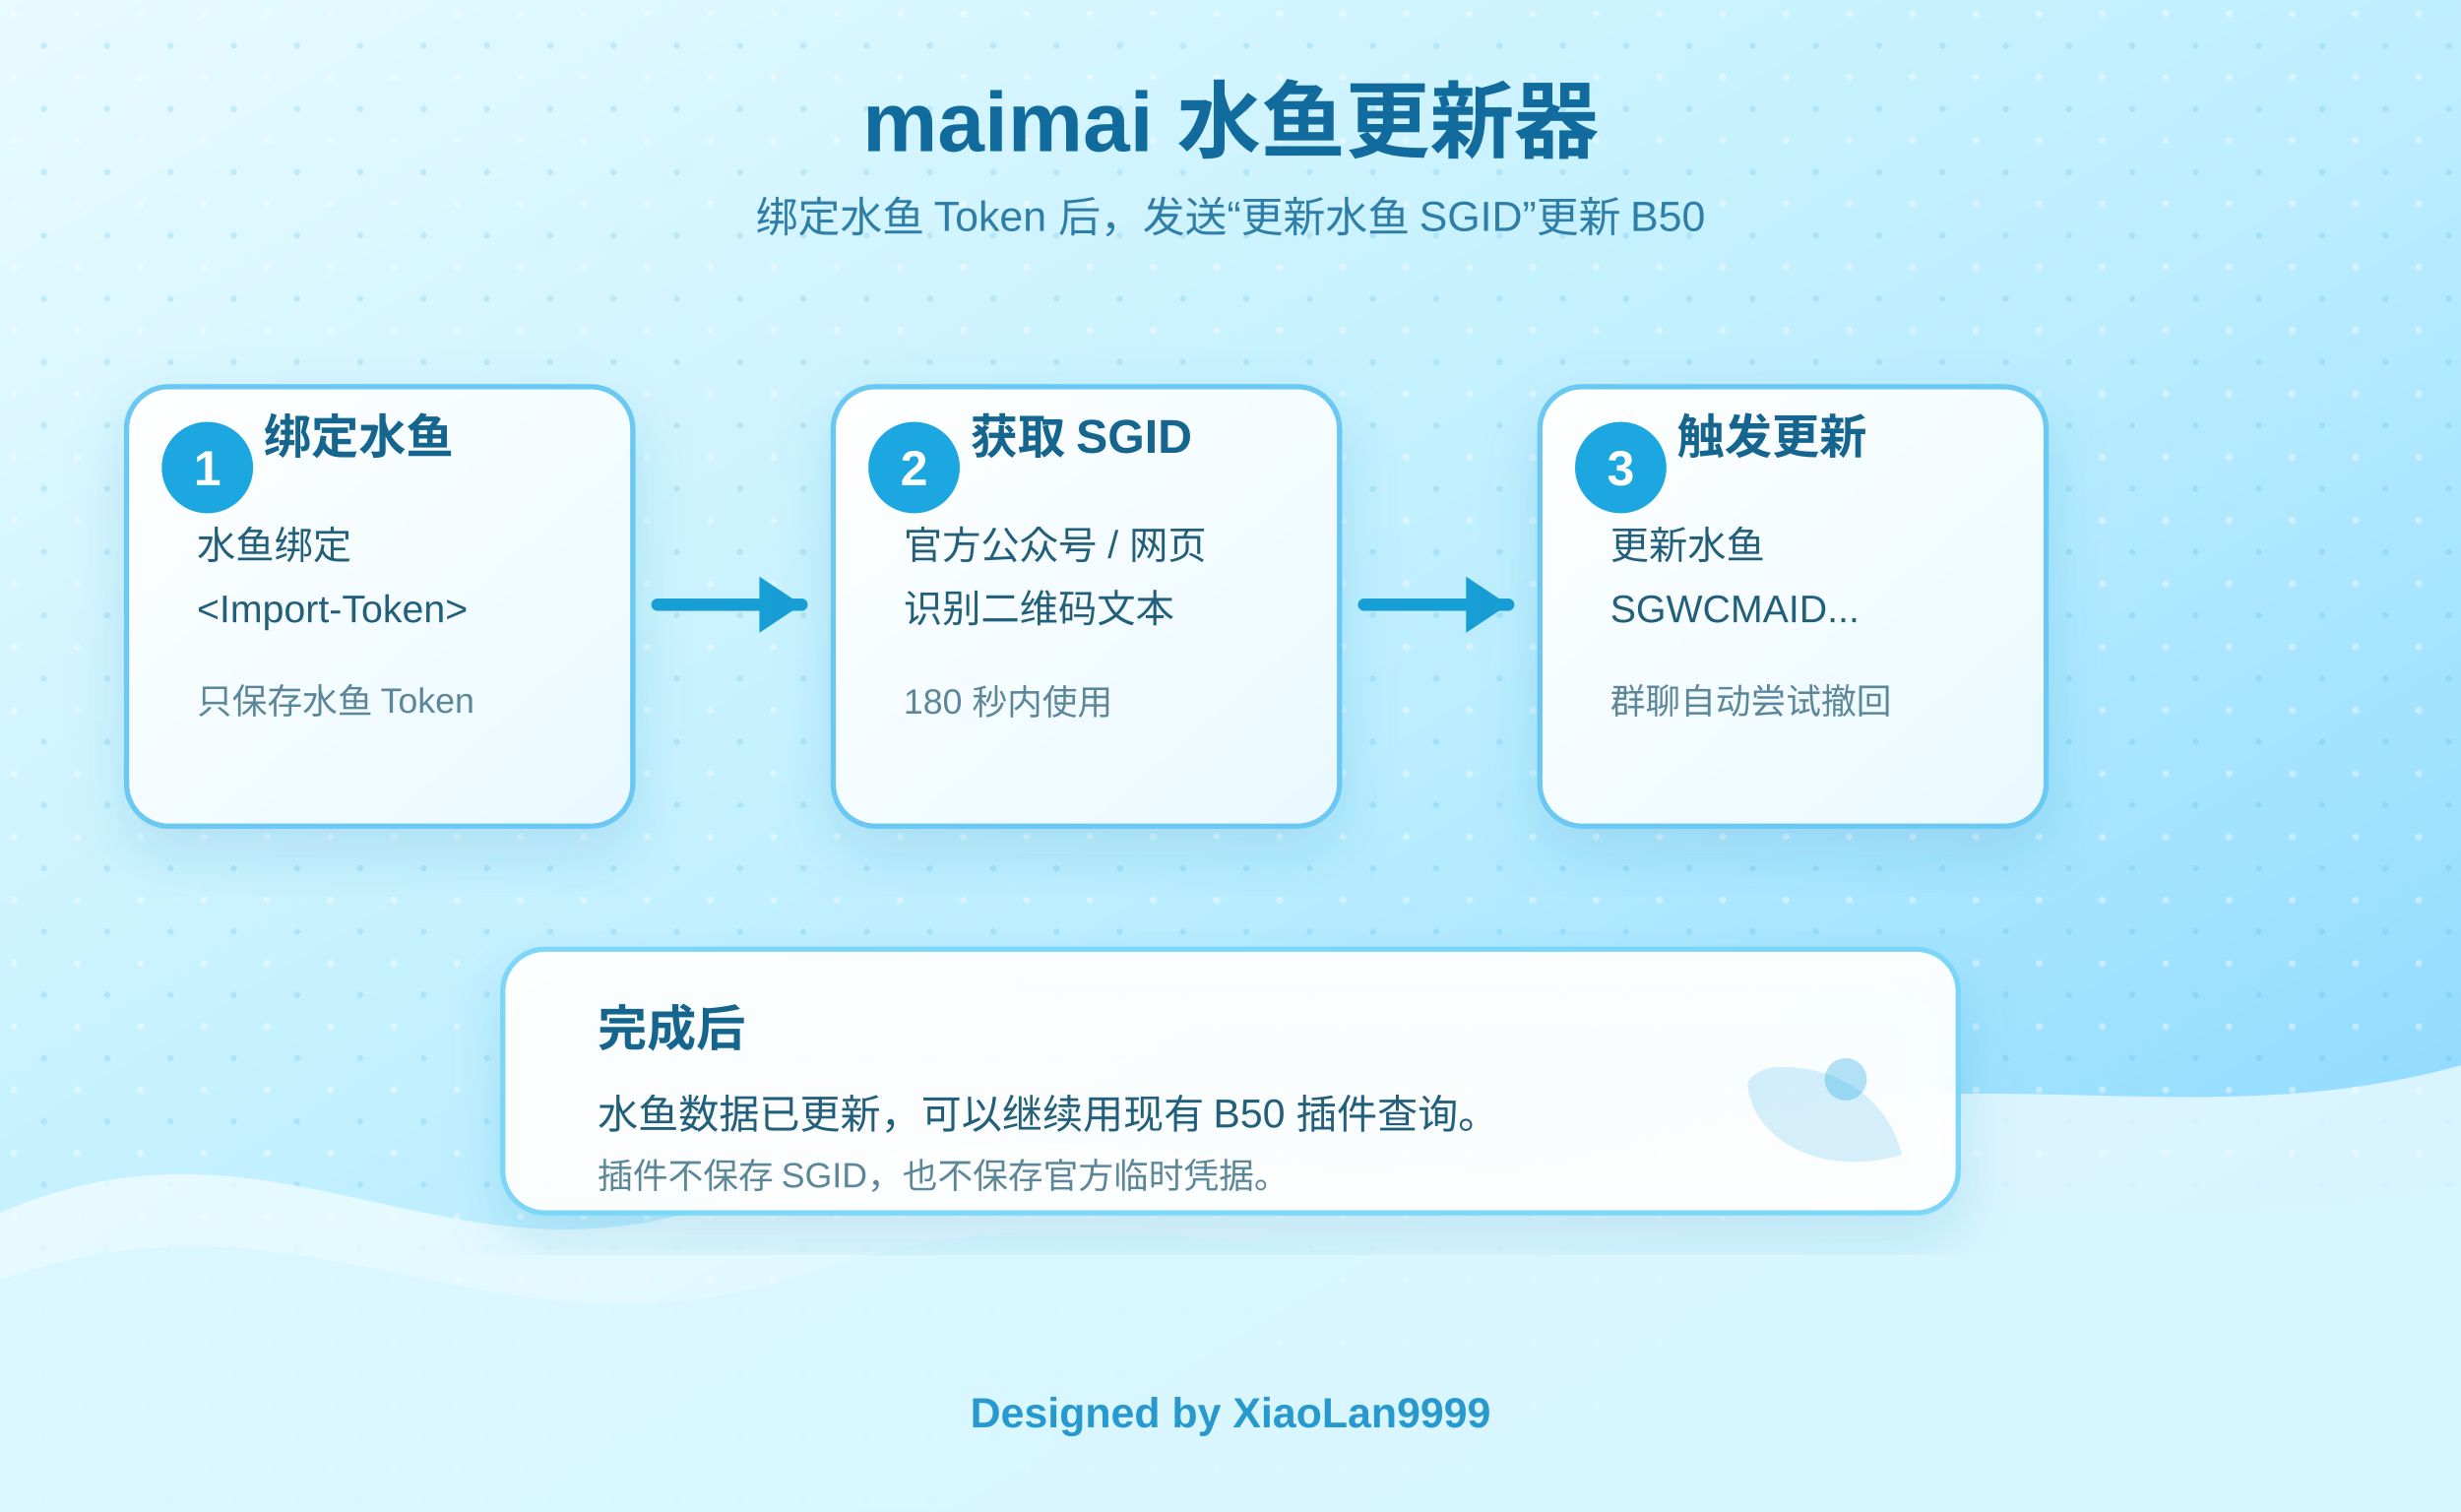
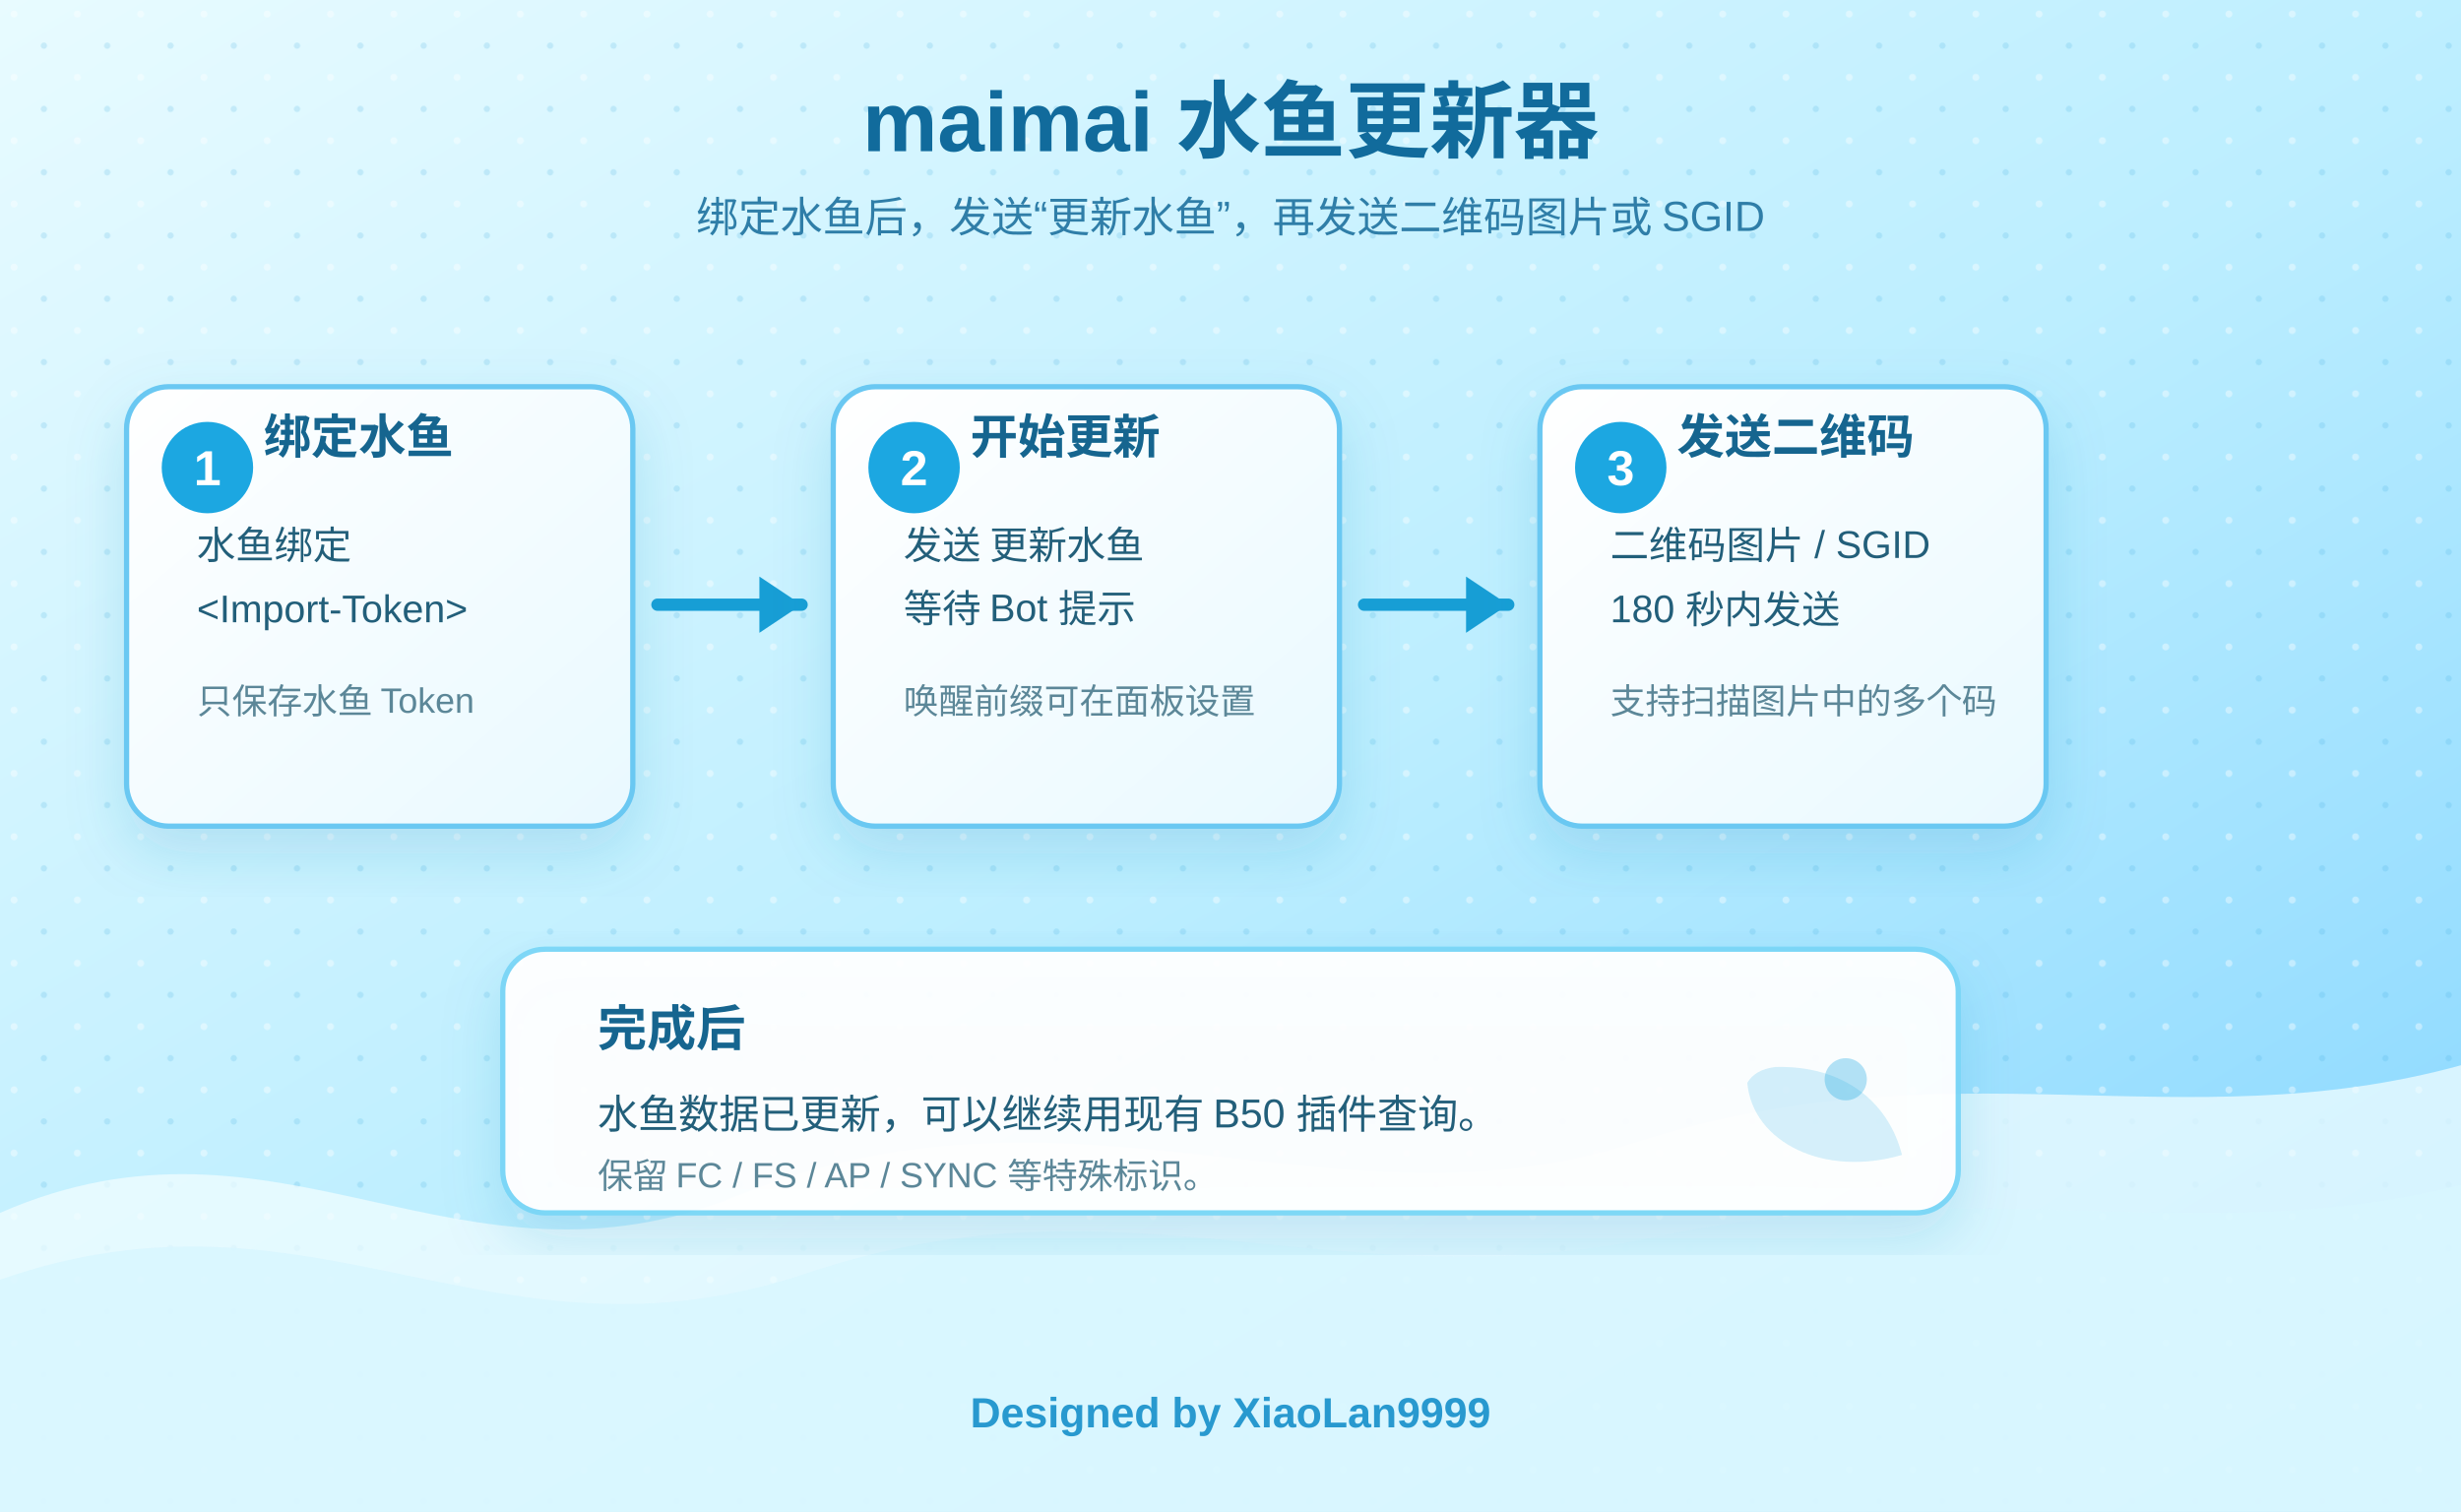
<svg xmlns="http://www.w3.org/2000/svg" width="1400" height="860" viewBox="0 0 1400 860" role="img" aria-labelledby="title desc">
  <defs>
    <linearGradient id="bg" x1="0" y1="0" x2="1" y2="1">
      <stop offset="0%" stop-color="#e8fbff" />
      <stop offset="52%" stop-color="#bceeff" />
      <stop offset="100%" stop-color="#82d4ff" />
    </linearGradient>
    <linearGradient id="card" x1="0" y1="0" x2="1" y2="1">
      <stop offset="0%" stop-color="#ffffff" />
      <stop offset="100%" stop-color="#e9f9ff" />
    </linearGradient>
    <filter id="shadow" x="-12%" y="-16%" width="124%" height="132%">
      <feDropShadow dx="0" dy="14" stdDeviation="16" flood-color="#2f8fbd" flood-opacity="0.18" />
    </filter>
    <pattern id="dots" width="36" height="36" patternUnits="userSpaceOnUse">
      <circle cx="8" cy="8" r="2" fill="#ffffff" opacity="0.55" />
      <circle cx="25" cy="26" r="1.8" fill="#3aa9dd" opacity="0.25" />
    </pattern>
  </defs>
  <rect width="1400" height="860" fill="url(#bg)" />
  <rect width="1400" height="860" fill="url(#dots)" opacity="0.72" />
  <path d="M0 690 C160 620 260 745 420 680 C610 603 760 705 930 650 C1110 592 1240 650 1400 606 L1400 860 L0 860 Z" fill="#f2fdff" opacity="0.72" />
  <path d="M0 728 C180 665 280 785 460 724 C640 664 760 742 940 704 C1125 665 1250 712 1400 674 L1400 860 L0 860 Z" fill="#d8f6ff" opacity="0.82" />
  <text x="700" y="86" text-anchor="middle" font-family="'Microsoft YaHei', 'Noto Sans SC', Arial, sans-serif" font-size="48" font-weight="800" fill="#116b9c">maimai 水鱼更新器</text>
-   <text x="700" y="132" text-anchor="middle" font-family="'Microsoft YaHei', 'Noto Sans SC', Arial, sans-serif" font-size="24" fill="#2f7ea8">绑定水鱼 Token 后，发送“更新水鱼 SGID”更新 B50</text>
+   <text x="700" y="132" text-anchor="middle" font-family="'Microsoft YaHei', 'Noto Sans SC', Arial, sans-serif" font-size="24" fill="#2f7ea8">绑定水鱼后，发送“更新水鱼”，再发送二维码图片或 SGID</text>
  <g font-family="'Microsoft YaHei', 'Noto Sans SC', Arial, sans-serif">
    <g filter="url(#shadow)">
      <rect x="72" y="220" width="288" height="250" rx="24" fill="url(#card)" stroke="#6ac8f2" stroke-width="3" />
      <circle cx="118" cy="266" r="26" fill="#1ba7e1" />
      <text x="118" y="276" text-anchor="middle" font-size="28" font-weight="800" fill="#ffffff">1</text>
      <text x="150" y="258" font-size="27" font-weight="800" fill="#12658f">绑定水鱼</text>
      <text x="112" y="318" font-size="22" fill="#245f7a">水鱼绑定</text>
      <text x="112" y="354" font-size="22" fill="#245f7a">&lt;Import-Token&gt;</text>
      <text x="112" y="406" font-size="20" fill="#5c8798">只保存水鱼 Token</text>
    </g>
    <path d="M374 344 L456 344" stroke="#179ed5" stroke-width="7" stroke-linecap="round" />
    <path d="M456 344 L432 328 L432 360 Z" fill="#179ed5" />
    <g filter="url(#shadow)">
      <rect x="474" y="220" width="288" height="250" rx="24" fill="url(#card)" stroke="#6ac8f2" stroke-width="3" />
      <circle cx="520" cy="266" r="26" fill="#1ba7e1" />
      <text x="520" y="276" text-anchor="middle" font-size="28" font-weight="800" fill="#ffffff">2</text>
-       <text x="552" y="258" font-size="27" font-weight="800" fill="#12658f">获取 SGID</text>
-       <text x="514" y="318" font-size="22" fill="#245f7a">官方公众号 / 网页</text>
-       <text x="514" y="354" font-size="22" fill="#245f7a">识别二维码文本</text>
-       <text x="514" y="406" font-size="20" fill="#5c8798">180 秒内使用</text>
+       <text x="552" y="258" font-size="27" font-weight="800" fill="#12658f">开始更新</text>
+       <text x="514" y="318" font-size="22" fill="#245f7a">发送 更新水鱼</text>
+       <text x="514" y="354" font-size="22" fill="#245f7a">等待 Bot 提示</text>
+       <text x="514" y="406" font-size="20" fill="#5c8798">唤醒前缀可在面板设置</text>
    </g>
    <path d="M776 344 L858 344" stroke="#179ed5" stroke-width="7" stroke-linecap="round" />
    <path d="M858 344 L834 328 L834 360 Z" fill="#179ed5" />
    <g filter="url(#shadow)">
      <rect x="876" y="220" width="288" height="250" rx="24" fill="url(#card)" stroke="#6ac8f2" stroke-width="3" />
      <circle cx="922" cy="266" r="26" fill="#1ba7e1" />
      <text x="922" y="276" text-anchor="middle" font-size="28" font-weight="800" fill="#ffffff">3</text>
-       <text x="954" y="258" font-size="27" font-weight="800" fill="#12658f">触发更新</text>
-       <text x="916" y="318" font-size="22" fill="#245f7a">更新水鱼</text>
-       <text x="916" y="354" font-size="22" fill="#245f7a">SGWCMAID...</text>
-       <text x="916" y="406" font-size="20" fill="#5c8798">群聊自动尝试撤回</text>
+       <text x="954" y="258" font-size="27" font-weight="800" fill="#12658f">发送二维码</text>
+       <text x="916" y="318" font-size="22" fill="#245f7a">二维码图片 / SGID</text>
+       <text x="916" y="354" font-size="22" fill="#245f7a">180 秒内发送</text>
+       <text x="916" y="406" font-size="20" fill="#5c8798">支持扫描图片中的多个码</text>
    </g>
    <g filter="url(#shadow)">
      <rect x="286" y="540" width="828" height="150" rx="24" fill="#ffffff" opacity="0.94" stroke="#79d6f7" stroke-width="3" />
      <text x="340" y="595" font-size="28" font-weight="800" fill="#12658f">完成后</text>
      <text x="340" y="642" font-size="23" fill="#245f7a">水鱼数据已更新，可以继续用现有 B50 插件查询。</text>
-       <text x="340" y="676" font-size="20" fill="#5c8798">插件不保存 SGID，也不保存官方临时凭据。</text>
+       <text x="340" y="676" font-size="20" fill="#5c8798">保留 FC / FS / AP / SYNC 等特殊标识。</text>
      <path d="M1010 607 C1048 606 1074 626 1082 657 C1038 670 997 650 994 616 C997 611 1002 608 1010 607 Z" fill="#1ba7e1" opacity="0.18" />
      <circle cx="1050" cy="614" r="12" fill="#1ba7e1" opacity="0.32" />
    </g>
  </g>
  <text x="700" y="812" text-anchor="middle" font-family="'Microsoft YaHei', 'Noto Sans SC', Arial, sans-serif" font-size="24" font-weight="700" fill="#158fca" opacity="0.9">Designed by XiaoLan9999</text>
</svg>
